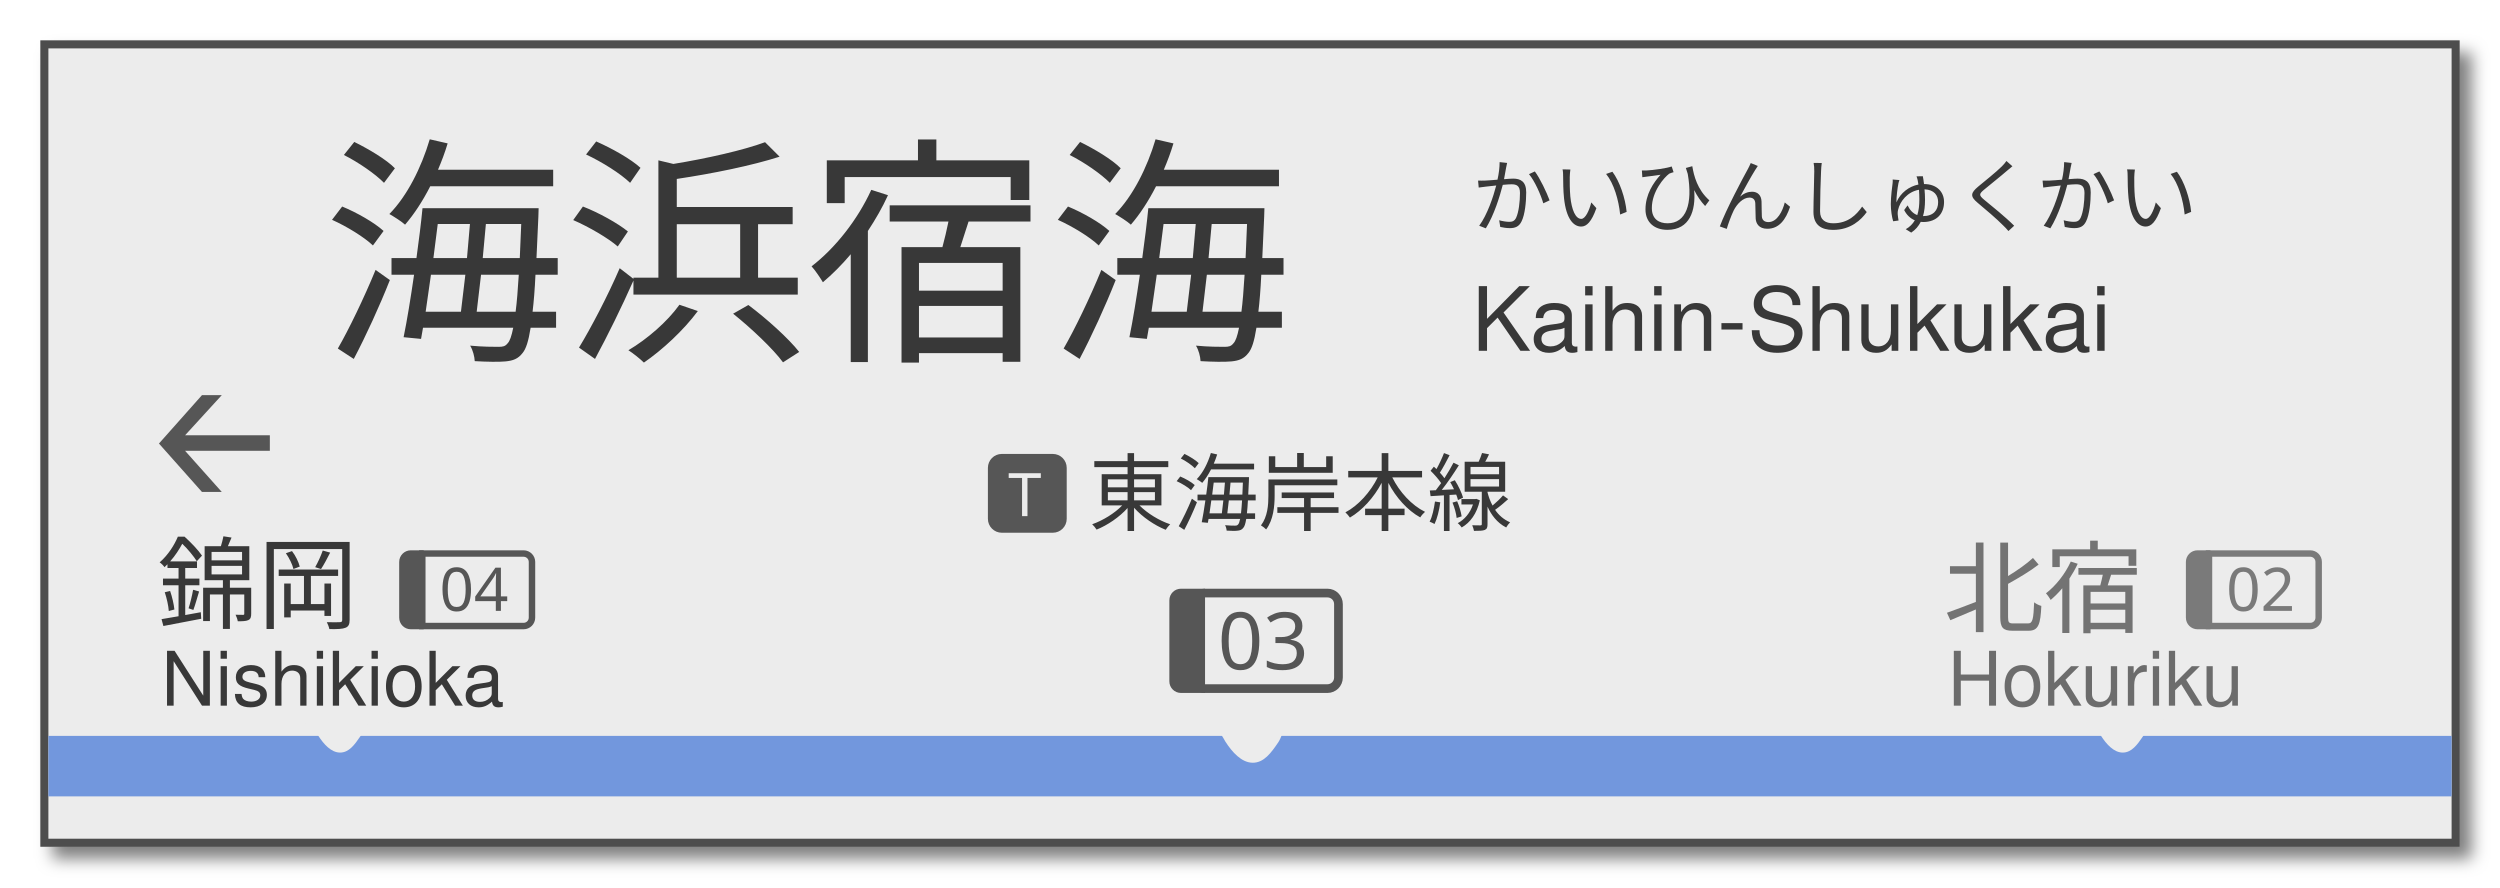
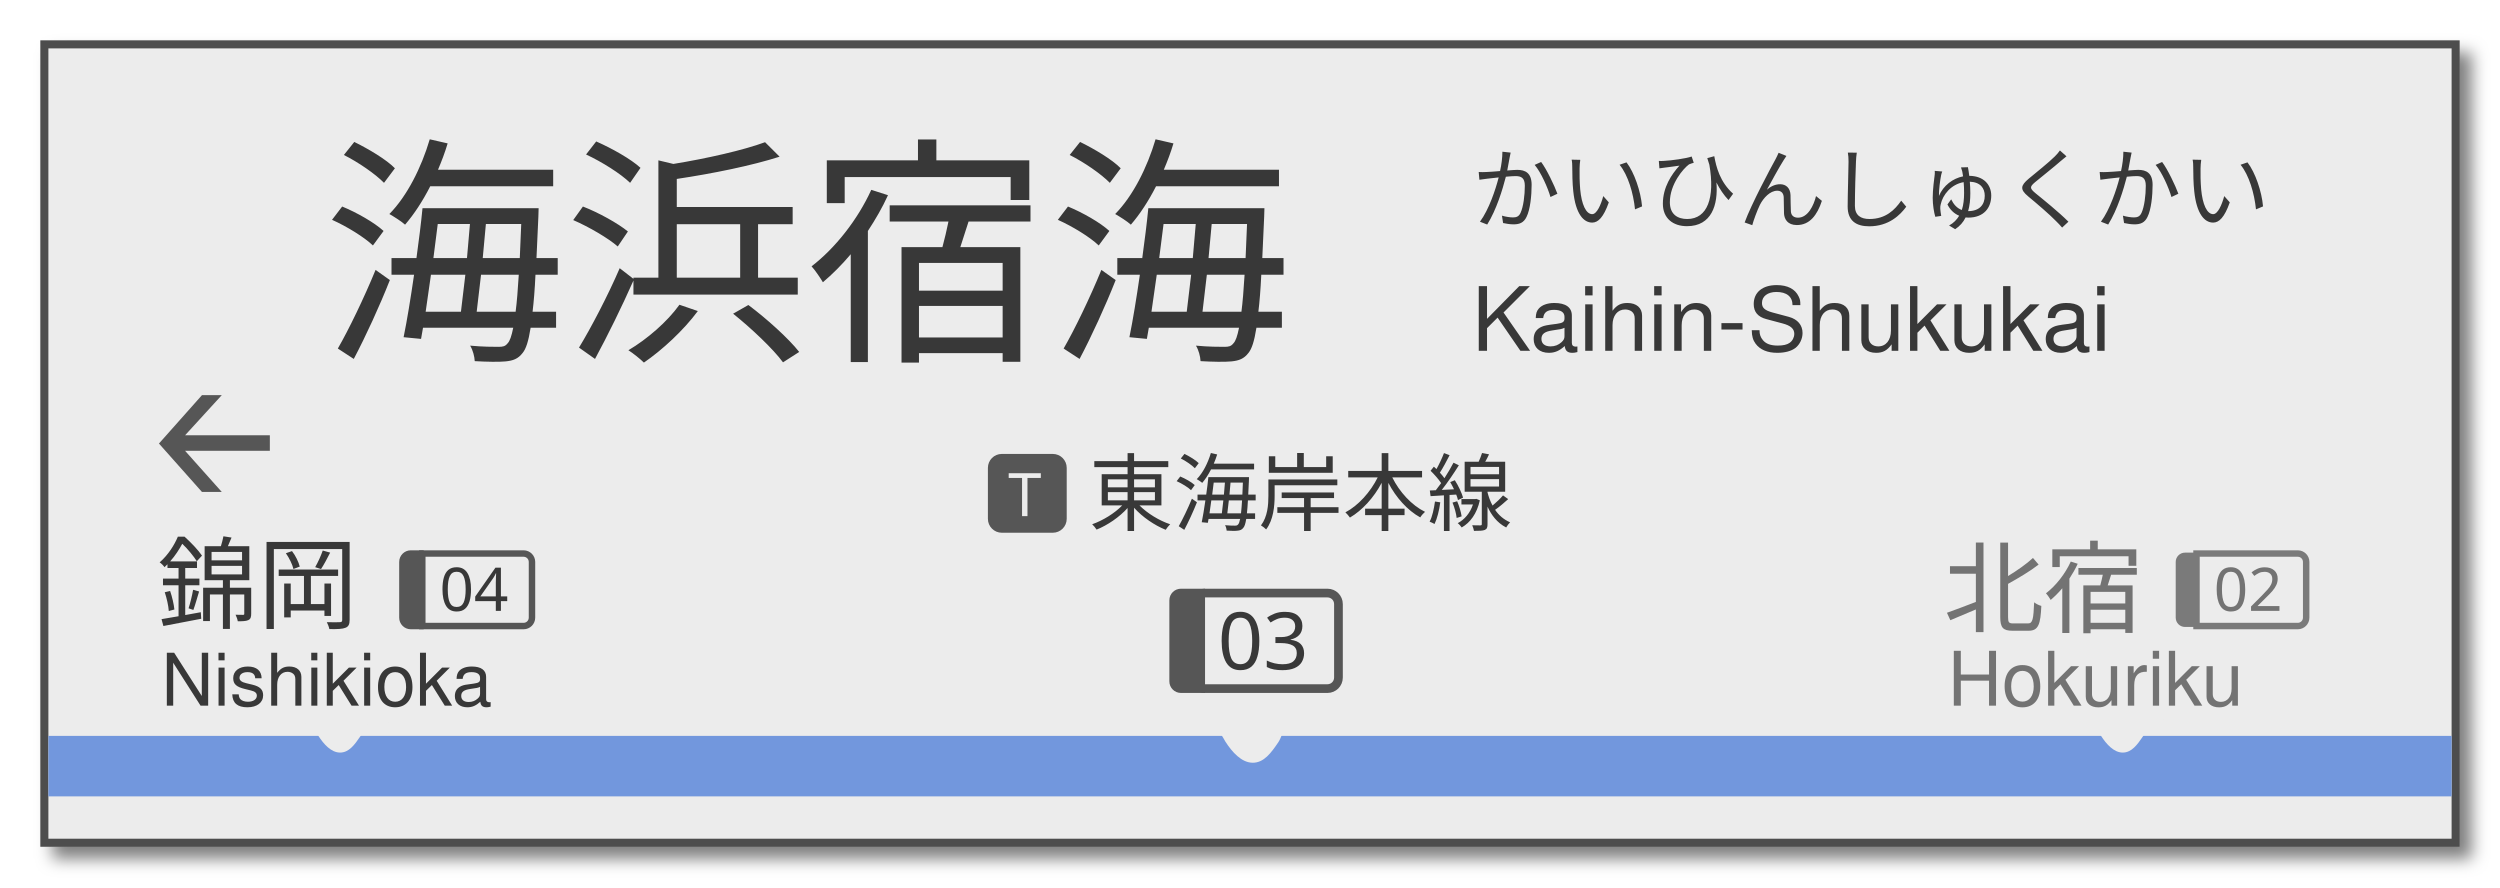
<svg xmlns="http://www.w3.org/2000/svg" width="620px" height="220px" viewBox="0 0 620 220" version="1.1">
  <defs>
    <filter x="-2.2%" y="-6.8%" width="104.5%" height="113.5%" filterUnits="objectBoundingBox" id="filter-1">
      <feOffset dx="3" dy="3" in="SourceAlpha" result="shadowOffsetOuter1" />
      <feGaussianBlur stdDeviation="2" in="shadowOffsetOuter1" result="shadowBlurOuter1" />
      <feColorMatrix values="0 0 0 0 0   0 0 0 0 0   0 0 0 0 0  0 0 0 0.5 0" type="matrix" in="shadowBlurOuter1" result="shadowMatrixOuter1" />
      <feMerge>
        <feMergeNode in="shadowMatrixOuter1" />
        <feMergeNode in="SourceGraphic" />
      </feMerge>
    </filter>
  </defs>
  <g id="页面-1" stroke="none" stroke-width="1" fill="none" fill-rule="evenodd">
    <g id="Output" filter="url(#filter-1)" transform="translate(10, 10)">
      <rect id="background" stroke="#4D4D4D" stroke-width="2" fill="#ECECEC" x="1" y="1" width="598" height="198" />
      <g id="Main" transform="translate(65, 15)" fill="#383838" font-weight="normal">
        <text id="staNameEnglish" font-family="Helvetica" font-size="22">
          <tspan x="290" y="62">Kaihin-Shukukai</tspan>
        </text>
-         <text id="staNameKana" font-family=".PingFangSC-Regular, .PingFang SC" font-size="20">
-           <tspan x="290" y="31">かいひんしゅくかい</tspan>
+         <text id="staNameKana" font-family=".PingFangSC-Regular, .PingFang SC" font-size="22">
+           <tspan x="290" y="30">かいひんしゅくかい</tspan>
        </text>
        <text id="staNameChinese" font-family=".PingFangSC-Regular, .PingFang SC" font-size="60">
          <tspan x="5" y="60">海浜宿海</tspan>
        </text>
      </g>
      <line x1="2" y1="180" x2="598" y2="180" id="line" stroke="#7297DD" stroke-width="15" />
      <g id="Right" transform="translate(472, 120)">
        <text id="rightStaNameChinese" font-family="PingFangSC-Regular, PingFang SC" font-size="24.883" font-weight="normal" fill="#737373">
          <tspan x="0" y="25">北宿</tspan>
        </text>
-         <g id="icon" transform="translate(60.1, 5)">
-           <path d="M5.508,2.052 L5.508,20.484 L2.88,20.484 C2.244,20.484 1.668,20.226 1.251,19.809 C0.834,19.392 0.576,18.816 0.576,18.18 L0.576,18.18 L0.576,4.356 C0.576,3.72 0.834,3.144 1.251,2.727 C1.668,2.31 2.244,2.052 2.88,2.052 L2.88,2.052 L5.508,2.052 Z" id="rec1" stroke="#7A7A7A" stroke-width="1.152" fill="#7A7A7A" />
+         <g id="rightIcon" transform="translate(57, 5)">
+           <path d="M5.508,2.052 L5.508,20.484 L2.88,20.484 C2.244,20.484 1.668,20.226 1.251,19.809 C0.834,19.392 0.576,18.816 0.576,18.18 L0.576,18.18 L0.576,4.356 C0.576,3.72 0.834,3.144 1.251,2.727 C1.668,2.31 2.244,2.052 2.88,2.052 L2.88,2.052 L5.508,2.052 Z" id="rec1" fill="#7A7A7A" stroke-width="1.152" />
          <path d="M30.852,2.276 C31.426,2.276 31.946,2.509 32.323,2.885 C32.699,3.262 32.932,3.782 32.932,4.356 L32.932,4.356 L32.932,18.18 C32.932,18.754 32.699,19.274 32.323,19.651 C31.946,20.027 31.426,20.26 30.852,20.26 L30.852,20.26 L5.732,20.26 L5.732,2.276 Z" id="rec2" stroke="#7A7A7A" stroke-width="1.6" />
-           <text id="rightStaNumber" font-family="PingFangSC-Medium, PingFang SC" font-size="14.93" font-weight="400" fill="#7A7A7A">
+           <text id="rightStaNumber" font-family="PingFangSC-Medium, PingFang SC" font-size="14.93" font-weight="400" fill="#737373">
            <tspan x="10" y="16.5">02</tspan>
          </text>
        </g>
        <path d="M44.44,56.638 C46.65,56.638 48.048,54.684 49.44,52.638 C50.148,51.598 50.007,50.752 51.243,49.753 C51.606,49.46 52.235,49.313 53.128,49.313 L56.576,49.313 C49.372,46.438 45.27,45 44.269,45 C43.304,45 39.214,46.438 32,49.313 L35.593,49.313 C36.029,49.326 36.443,49.43 36.834,49.622 C37.85,50.123 38.871,52.205 39.05,52.484 C40.379,54.546 42.231,56.638 44.44,56.638 Z" id="rightEpli" fill="#ECECEC" />
-         <text id="rightStaNameEnglish" font-family="Helvetica" font-size="18.662" font-weight="normal" fill="#6C6C6C">
+         <text id="rightStaNameEnglish" font-family="Helvetica" font-size="18.662" font-weight="normal" fill="#737373">
          <tspan x="1" y="45">Hokuriku</tspan>
        </text>
      </g>
      <g id="Left" transform="translate(29, 120)">
-         <g id="icon" transform="translate(60, 5)">
+         <g id="leftIcon" transform="translate(60, 5)">
          <path d="M5.508,2.052 L5.508,20.484 L2.88,20.484 C2.244,20.484 1.668,20.226 1.251,19.809 C0.834,19.392 0.576,18.816 0.576,18.18 L0.576,18.18 L0.576,4.356 C0.576,3.72 0.834,3.144 1.251,2.727 C1.668,2.31 2.244,2.052 2.88,2.052 L2.88,2.052 L5.508,2.052 Z" id="rec1" stroke="#565656" stroke-width="1.152" fill="#565656" />
          <path d="M30.852,2.276 C31.426,2.276 31.946,2.509 32.323,2.885 C32.699,3.262 32.932,3.782 32.932,4.356 L32.932,4.356 L32.932,18.18 C32.932,18.754 32.699,19.274 32.323,19.651 C31.946,20.027 31.426,20.26 30.852,20.26 L30.852,20.26 L5.732,20.26 L5.732,2.276 Z" id="rec2" stroke="#565656" stroke-width="1.6" />
-           <text id="leftStaNumber" font-family="PingFangSC-Medium, PingFang SC" font-size="14.93" font-weight="400" fill="#565656">
+           <text id="leftStaNumber" font-family="PingFangSC-Medium, PingFang SC" font-size="14.93" font-weight="400" fill="#383838">
            <tspan x="10" y="16.5">04</tspan>
          </text>
        </g>
        <path d="M45.341,56.638 C47.55,56.638 48.948,54.684 50.341,52.638 C51.048,51.598 50.907,50.752 52.144,49.753 C52.507,49.46 53.135,49.313 54.028,49.313 L57.476,49.313 C50.273,46.438 46.17,45 45.169,45 C44.204,45 40.114,46.438 32.9,49.313 L36.493,49.313 C36.929,49.326 37.343,49.43 37.734,49.622 C38.751,50.123 39.771,52.205 39.951,52.484 C41.279,54.546 43.131,56.638 45.341,56.638 Z" id="leftEpli" fill="#ECECEC" />
        <text id="leftStaNameChinese" font-family=".PingFangSC-Regular, .PingFang SC" font-size="24.883" font-weight="normal" fill="#383838">
          <tspan x="0" y="24">錦岡</tspan>
          <tspan x="50.413" y="24" font-family=".AppleSystemUIFont" />
        </text>
-         <text id="leftStaNameEnglish" font-family="Helvetica" font-size="18.662" font-weight="normal" fill="#383838">
+         <text id="leftStaNameEnglish" font-family="Helvetica" font-size="18" font-weight="normal" fill="#383838">
          <tspan x="1" y="45">Nishikioka</tspan>
        </text>
      </g>
      <g id="Middle" transform="translate(235, 100)">
-         <g id="icon" transform="translate(45, 35)">
+         <g id="middleIcon" transform="translate(45, 35)">
          <path d="M39.214,2.08 C39.966,2.08 40.646,2.385 41.139,2.877 C41.631,3.37 41.936,4.05 41.936,4.802 L41.936,4.802 L41.936,23.049 C41.936,23.801 41.631,24.481 41.139,24.974 C40.646,25.466 39.966,25.771 39.214,25.771 L39.214,25.771 L8.802,25.771 C8.05,25.771 7.37,25.466 6.877,24.974 C6.385,24.481 6.08,23.801 6.08,23.049 L6.08,23.049 L6.08,4.802 C6.08,4.05 6.385,3.37 6.877,2.877 C7.37,2.385 8.05,2.08 8.802,2.08 L8.802,2.08 Z" id="rec2" stroke="#565656" stroke-width="2.16" />
-           <text id="middleStaNumber" font-family="PingFangSC-Medium, PingFang SC" font-size="19.707" font-weight="400" fill="#565656">
+           <text id="middleStaNumber" font-family="PingFangSC-Medium, PingFang SC" font-size="19.707" font-weight="400" fill="#383838">
            <tspan x="12" y="21">03</tspan>
          </text>
          <path d="M7.77,2.08 L7.77,25.77 L2.874,25.77 C2.379,25.77 1.93,25.569 1.605,25.245 C1.281,24.92 1.08,24.471 1.08,23.976 L1.08,23.976 L1.08,3.874 C1.08,3.379 1.281,2.93 1.605,2.605 C1.93,2.281 2.379,2.08 2.874,2.08 L2.874,2.08 L7.77,2.08 Z" id="rec1" stroke="#565656" stroke-width="2.16" fill="#565656" />
        </g>
        <g id="lineIcon" transform="translate(0, 2)">
          <rect id="rec" stroke="#565656" stroke-width="1.15" fill="#565656" x="0.575" y="1.15" width="18.394" height="18.394" rx="2.874" />
          <text id="lineAbbr" font-family="PingFangSC-Regular, PingFang SC" font-size="14.899" font-weight="normal" fill="#ECECEC">
            <tspan x="5" y="16">T</tspan>
          </text>
        </g>
        <path d="M65.692,79.159 C68.479,79.159 70.243,76.694 72,74.113 C72.892,72.802 72.714,71.734 74.274,70.474 C74.732,70.104 75.524,69.919 76.651,69.919 L81,69.919 C71.914,66.292 66.739,64.479 65.476,64.479 C64.259,64.479 59.1,66.292 50,69.919 L54.532,69.919 C55.082,69.936 55.604,70.066 56.098,70.309 C57.38,70.941 58.667,73.568 58.894,73.919 C60.569,76.52 62.906,79.159 65.692,79.159 Z" id="middleEpli" fill="#ECECEC" />
        <text id="lineName" font-family=".PingFangSC-Regular, .PingFang SC" font-size="21" font-weight="normal" fill="#383838">
          <tspan x="25" y="20">東海岸本線</tspan>
        </text>
      </g>
      <polygon id="Toward" fill="#565656" points="40.084 88 44.998 88 35.902 97.947 56.922 97.947 56.922 101.806 35.902 101.806 44.998 112 40.084 112 29.42 100" />
    </g>
  </g>
</svg>
